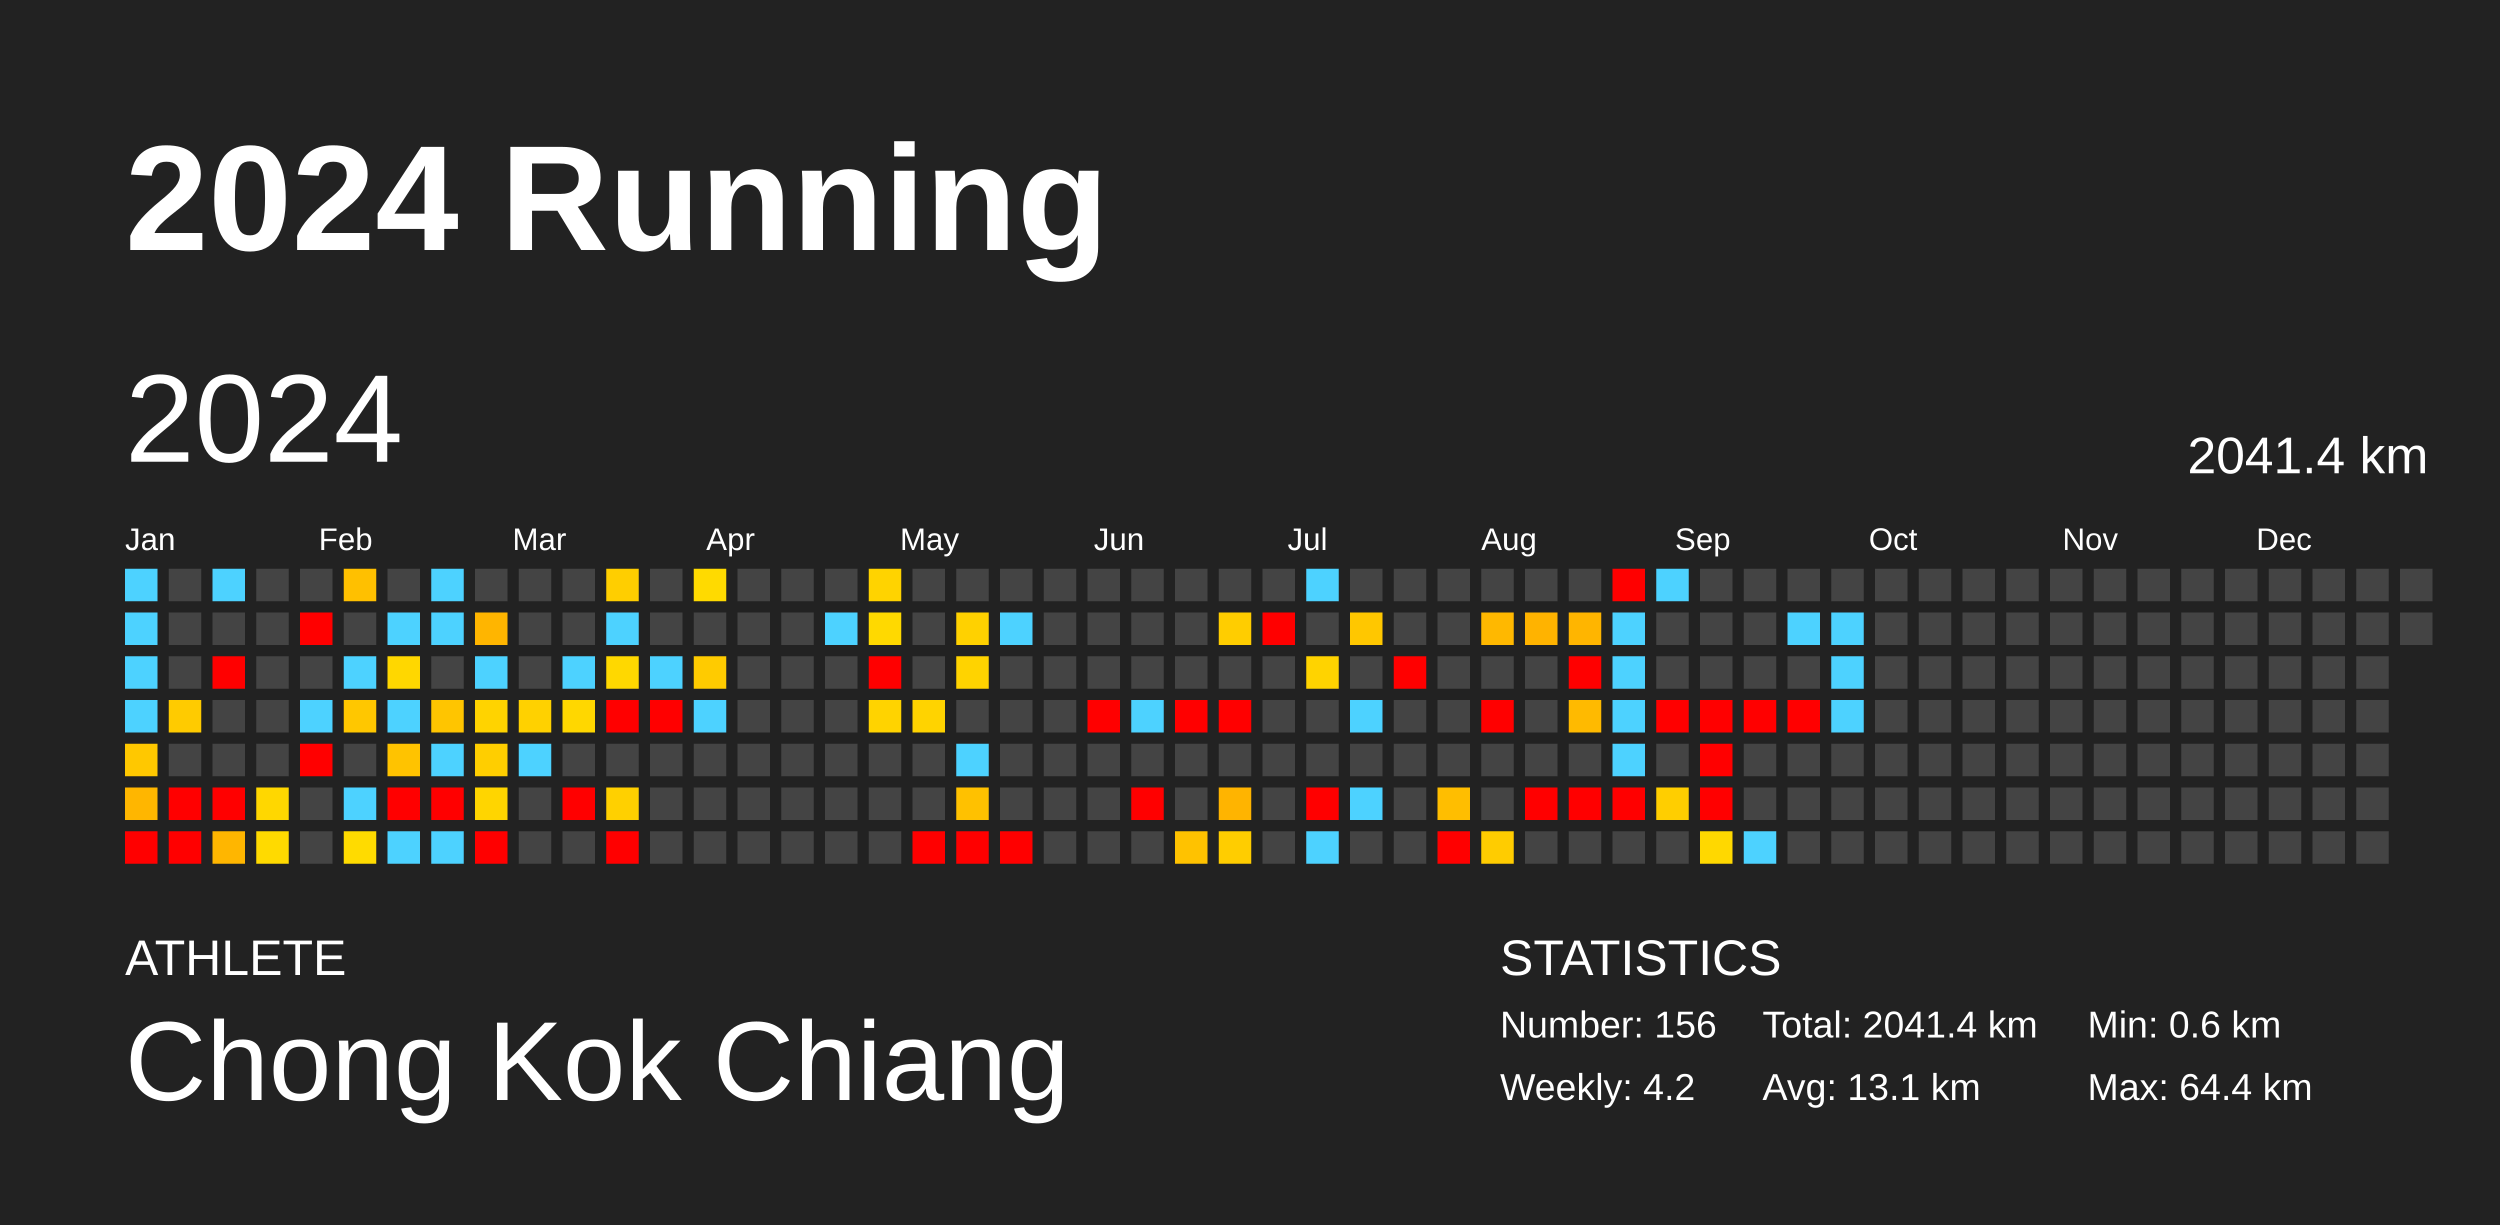
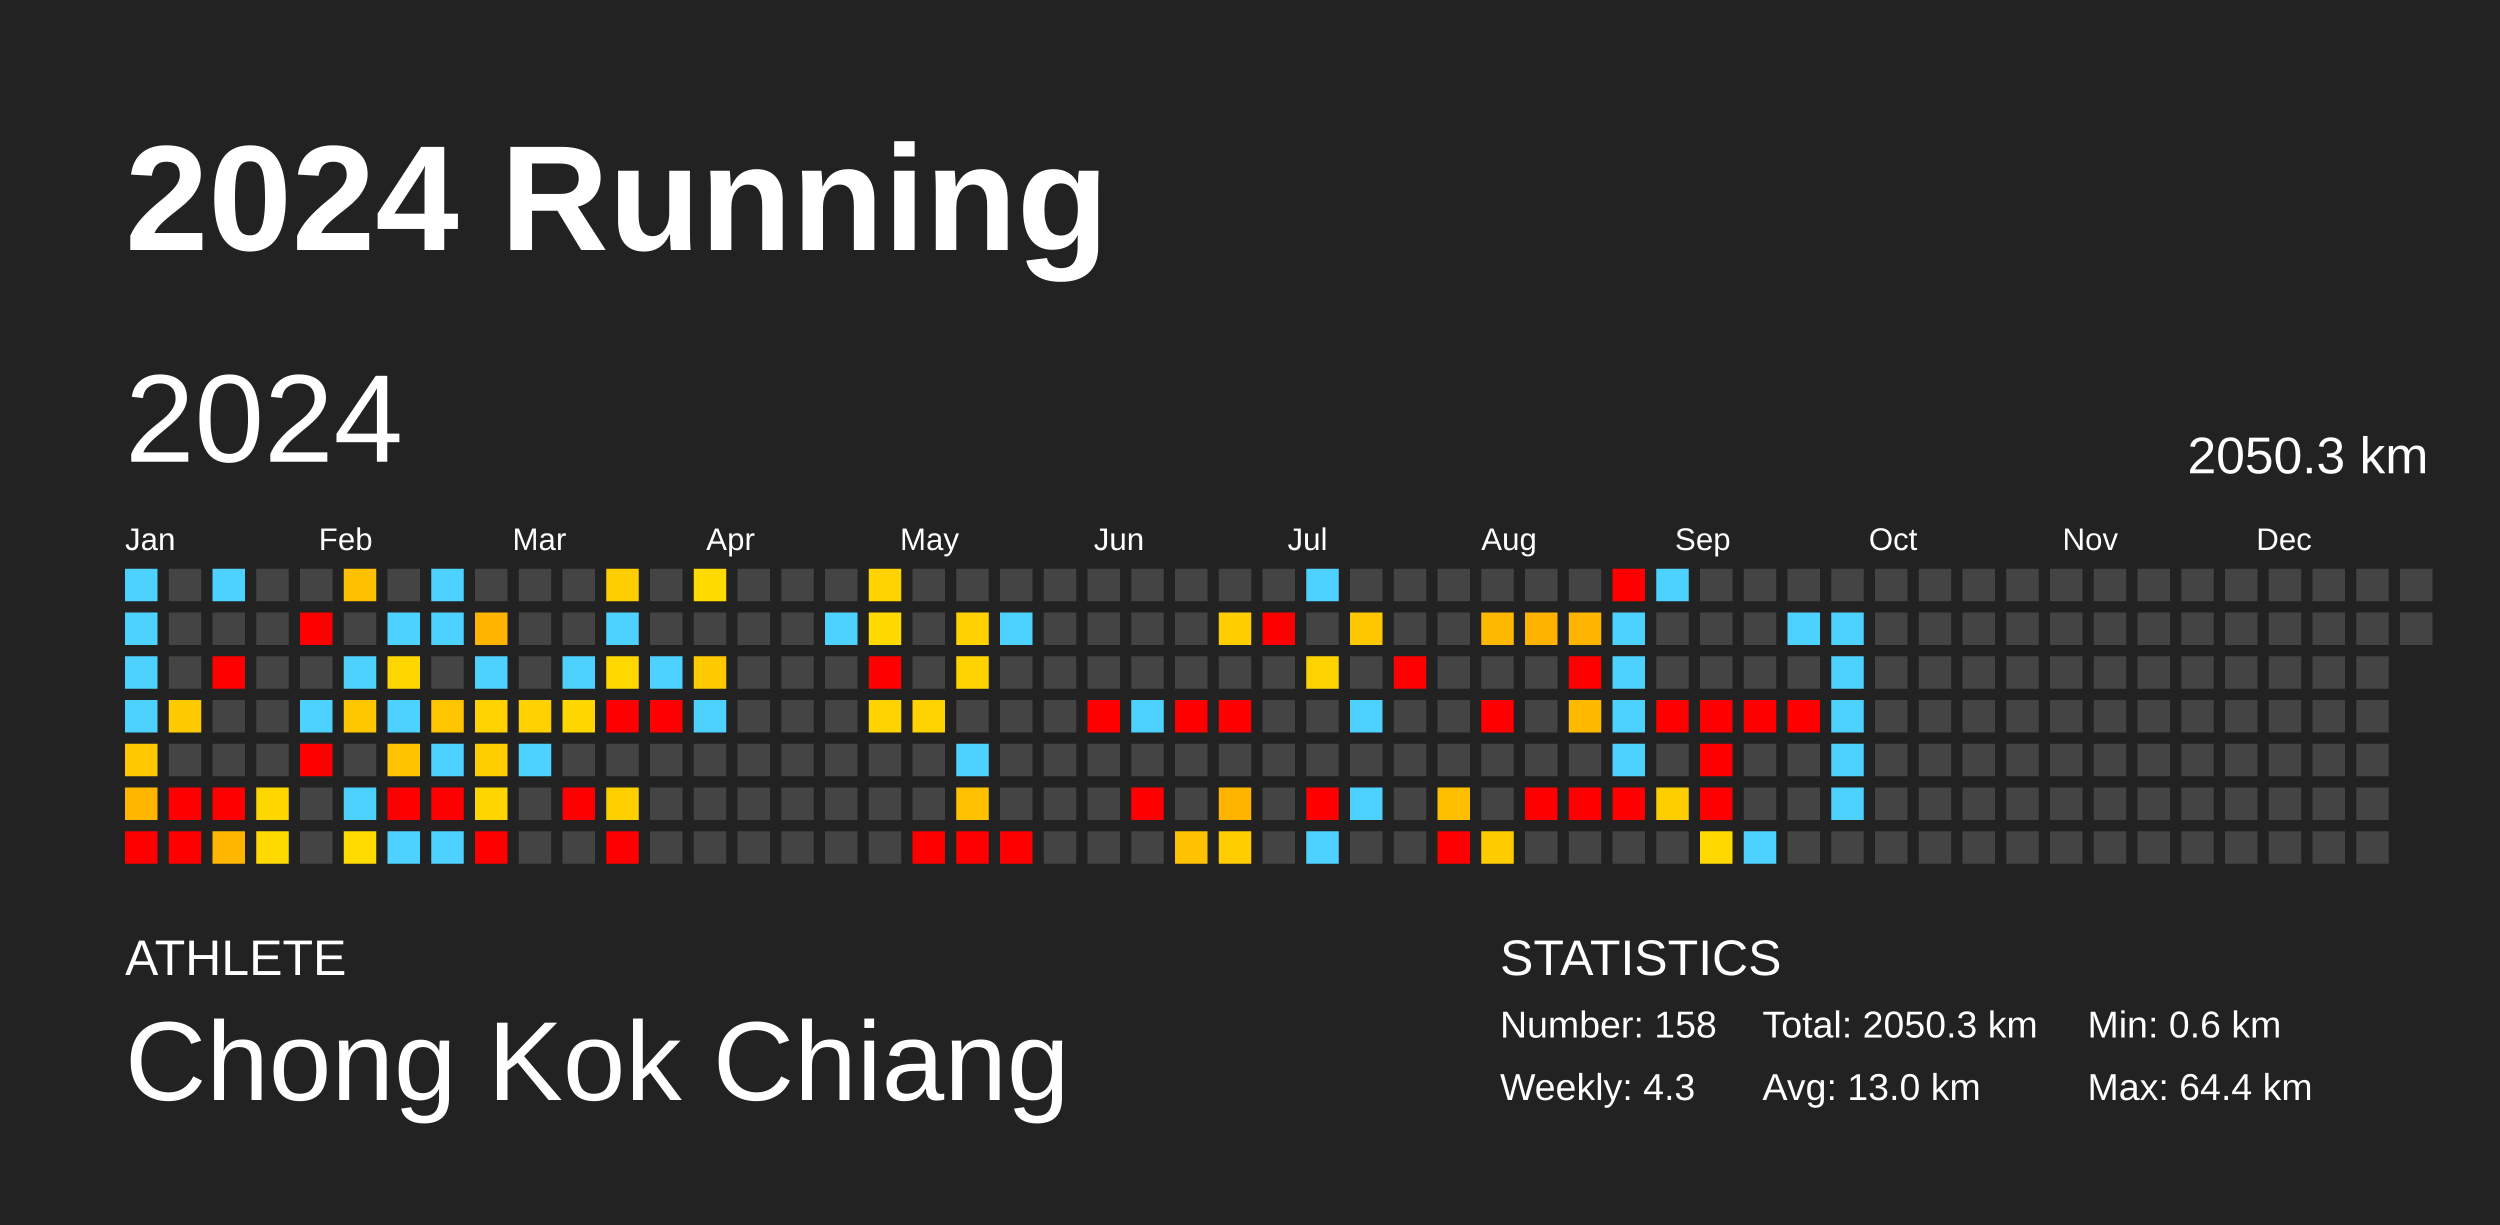
<svg xmlns="http://www.w3.org/2000/svg" baseProfile="full" height="98mm" version="1.1" viewBox="0,0,200,98" width="200mm">
  <defs />
  <rect fill="#222222" height="98" width="200" x="0" y="0" />
  <text fill="#FFFFFF" style="font-size:12px; font-family:Arial; font-weight:bold;" x="10" y="20">2024 Running</text>
  <text fill="#FFFFFF" style="font-size:4px; font-family:Arial" x="10" y="78">ATHLETE</text>
  <text fill="#FFFFFF" style="font-size:9px; font-family:Arial" x="10" y="88">Chong Kok Chiang</text>
  <text fill="#FFFFFF" style="font-size:4px; font-family:Arial" x="120" y="78">STATISTICS</text>
-   <text fill="#FFFFFF" style="font-size:3px; font-family:Arial" x="120" y="83">Number: 156</text>
-   <text fill="#FFFFFF" style="font-size:3px; font-family:Arial" x="120" y="88">Weekly: 4.2</text>
-   <text fill="#FFFFFF" style="font-size:3px; font-family:Arial" x="141" y="83">Total: 2041.4 km</text>
-   <text fill="#FFFFFF" style="font-size:3px; font-family:Arial" x="141" y="88">Avg: 13.1 km</text>
+   <text fill="#FFFFFF" style="font-size:3px; font-family:Arial" x="120" y="83">Number: 158</text>
+   <text fill="#FFFFFF" style="font-size:3px; font-family:Arial" x="120" y="88">Weekly: 4.3</text>
+   <text fill="#FFFFFF" style="font-size:3px; font-family:Arial" x="141" y="83">Total: 2050.3 km</text>
+   <text fill="#FFFFFF" style="font-size:3px; font-family:Arial" x="141" y="88">Avg: 13.0 km</text>
  <text fill="#FFFFFF" style="font-size:3px; font-family:Arial" x="167" y="83">Min: 0.6 km</text>
  <text fill="#FFFFFF" style="font-size:3px; font-family:Arial" x="167" y="88">Max: 64.4 km</text>
  <text dominant-baseline="hanging" fill="#FFFFFF" style="font-size:10.0px; font-family:Arial;" x="10" y="30">2024</text>
-   <text dominant-baseline="hanging" fill="#FFFFFF" style="font-size:4.125px; font-family:Arial;" x="175" y="35">2041.4 km</text>
+   <text dominant-baseline="hanging" fill="#FFFFFF" style="font-size:4.125px; font-family:Arial;" x="175" y="35">2050.3 km</text>
  <text fill="#FFFFFF" style="font-size:2.5px; font-family:Arial" x="10.0" y="44">Jan</text>
  <text fill="#FFFFFF" style="font-size:2.5px; font-family:Arial" x="25.5" y="44">Feb</text>
  <text fill="#FFFFFF" style="font-size:2.5px; font-family:Arial" x="41.0" y="44">Mar</text>
  <text fill="#FFFFFF" style="font-size:2.5px; font-family:Arial" x="56.5" y="44">Apr</text>
  <text fill="#FFFFFF" style="font-size:2.5px; font-family:Arial" x="72.0" y="44">May</text>
  <text fill="#FFFFFF" style="font-size:2.5px; font-family:Arial" x="87.5" y="44">Jun</text>
  <text fill="#FFFFFF" style="font-size:2.5px; font-family:Arial" x="103.0" y="44">Jul</text>
  <text fill="#FFFFFF" style="font-size:2.5px; font-family:Arial" x="118.5" y="44">Aug</text>
  <text fill="#FFFFFF" style="font-size:2.5px; font-family:Arial" x="134.0" y="44">Sep</text>
  <text fill="#FFFFFF" style="font-size:2.5px; font-family:Arial" x="149.5" y="44">Oct</text>
  <text fill="#FFFFFF" style="font-size:2.5px; font-family:Arial" x="165.0" y="44">Nov</text>
  <text fill="#FFFFFF" style="font-size:2.5px; font-family:Arial" x="180.5" y="44">Dec</text>
  <rect fill="#4dd2ff" height="2.6" width="2.6" x="10.0" y="45.5" />
  <rect fill="#4dd2ff" height="2.6" width="2.6" x="10.0" y="49.0" />
  <rect fill="#4dd2ff" height="2.6" width="2.6" x="10.0" y="52.5" />
  <rect fill="#4dd2ff" height="2.6" width="2.6" x="10.0" y="56.0" />
  <rect fill="#ffc800" height="2.6" width="2.6" x="10.0" y="59.5" />
  <rect fill="#ffb600" height="2.6" width="2.6" x="10.0" y="63.0" />
  <rect fill="red" height="2.6" width="2.6" x="10.0" y="66.5" />
  <rect fill="#444444" height="2.6" width="2.6" x="13.5" y="45.5" />
  <rect fill="#444444" height="2.6" width="2.6" x="13.5" y="49.0" />
  <rect fill="#444444" height="2.6" width="2.6" x="13.5" y="52.5" />
  <rect fill="#ffcb00" height="2.6" width="2.6" x="13.5" y="56.0" />
  <rect fill="#444444" height="2.6" width="2.6" x="13.5" y="59.5" />
  <rect fill="red" height="2.6" width="2.6" x="13.5" y="63.0" />
  <rect fill="red" height="2.6" width="2.6" x="13.5" y="66.5" />
  <rect fill="#4dd2ff" height="2.6" width="2.6" x="17.0" y="45.5" />
  <rect fill="#444444" height="2.6" width="2.6" x="17.0" y="49.0" />
  <rect fill="red" height="2.6" width="2.6" x="17.0" y="52.5" />
  <rect fill="#444444" height="2.6" width="2.6" x="17.0" y="56.0" />
  <rect fill="#444444" height="2.6" width="2.6" x="17.0" y="59.5" />
  <rect fill="red" height="2.6" width="2.6" x="17.0" y="63.0" />
  <rect fill="#ffb600" height="2.6" width="2.6" x="17.0" y="66.5" />
  <rect fill="#444444" height="2.6" width="2.6" x="20.5" y="45.5" />
  <rect fill="#444444" height="2.6" width="2.6" x="20.5" y="49.0" />
  <rect fill="#444444" height="2.6" width="2.6" x="20.5" y="52.5" />
  <rect fill="#444444" height="2.6" width="2.6" x="20.5" y="56.0" />
  <rect fill="#444444" height="2.6" width="2.6" x="20.5" y="59.5" />
  <rect fill="#ffd700" height="2.6" width="2.6" x="20.5" y="63.0" />
  <rect fill="#ffda00" height="2.6" width="2.6" x="20.5" y="66.5" />
  <rect fill="#444444" height="2.6" width="2.6" x="24.0" y="45.5" />
  <rect fill="red" height="2.6" width="2.6" x="24.0" y="49.0" />
  <rect fill="#444444" height="2.6" width="2.6" x="24.0" y="52.5" />
  <rect fill="#4dd2ff" height="2.6" width="2.6" x="24.0" y="56.0" />
  <rect fill="red" height="2.6" width="2.6" x="24.0" y="59.5" />
  <rect fill="#444444" height="2.6" width="2.6" x="24.0" y="63.0" />
  <rect fill="#444444" height="2.6" width="2.6" x="24.0" y="66.5" />
  <rect fill="#ffc000" height="2.6" width="2.6" x="27.5" y="45.5" />
  <rect fill="#444444" height="2.6" width="2.6" x="27.5" y="49.0" />
  <rect fill="#4dd2ff" height="2.6" width="2.6" x="27.5" y="52.5" />
  <rect fill="#ffc700" height="2.6" width="2.6" x="27.5" y="56.0" />
  <rect fill="#444444" height="2.6" width="2.6" x="27.5" y="59.5" />
  <rect fill="#4dd2ff" height="2.6" width="2.6" x="27.5" y="63.0" />
  <rect fill="#ffdb00" height="2.6" width="2.6" x="27.5" y="66.5" />
  <rect fill="#444444" height="2.6" width="2.6" x="31.0" y="45.5" />
  <rect fill="#4dd2ff" height="2.6" width="2.6" x="31.0" y="49.0" />
  <rect fill="#ffd700" height="2.6" width="2.6" x="31.0" y="52.5" />
  <rect fill="#4dd2ff" height="2.6" width="2.6" x="31.0" y="56.0" />
  <rect fill="#ffc300" height="2.6" width="2.6" x="31.0" y="59.5" />
  <rect fill="red" height="2.6" width="2.6" x="31.0" y="63.0" />
  <rect fill="#4dd2ff" height="2.6" width="2.6" x="31.0" y="66.5" />
  <rect fill="#4dd2ff" height="2.6" width="2.6" x="34.5" y="45.5" />
  <rect fill="#4dd2ff" height="2.6" width="2.6" x="34.5" y="49.0" />
  <rect fill="#444444" height="2.6" width="2.6" x="34.5" y="52.5" />
  <rect fill="#ffc500" height="2.6" width="2.6" x="34.5" y="56.0" />
  <rect fill="#4dd2ff" height="2.6" width="2.6" x="34.5" y="59.5" />
  <rect fill="red" height="2.6" width="2.6" x="34.5" y="63.0" />
  <rect fill="#4dd2ff" height="2.6" width="2.6" x="34.5" y="66.5" />
  <rect fill="#444444" height="2.6" width="2.6" x="38.0" y="45.5" />
  <rect fill="#ffb500" height="2.6" width="2.6" x="38.0" y="49.0" />
  <rect fill="#4dd2ff" height="2.6" width="2.6" x="38.0" y="52.5" />
  <rect fill="#ffd300" height="2.6" width="2.6" x="38.0" y="56.0" />
  <rect fill="#ffce00" height="2.6" width="2.6" x="38.0" y="59.5" />
  <rect fill="#ffd500" height="2.6" width="2.6" x="38.0" y="63.0" />
  <rect fill="red" height="2.6" width="2.6" x="38.0" y="66.5" />
  <rect fill="#444444" height="2.6" width="2.6" x="41.5" y="45.5" />
  <rect fill="#444444" height="2.6" width="2.6" x="41.5" y="49.0" />
  <rect fill="#444444" height="2.6" width="2.6" x="41.5" y="52.5" />
  <rect fill="#ffd100" height="2.6" width="2.6" x="41.5" y="56.0" />
  <rect fill="#4dd2ff" height="2.6" width="2.6" x="41.5" y="59.5" />
  <rect fill="#444444" height="2.6" width="2.6" x="41.5" y="63.0" />
  <rect fill="#444444" height="2.6" width="2.6" x="41.5" y="66.5" />
  <rect fill="#444444" height="2.6" width="2.6" x="45.0" y="45.5" />
  <rect fill="#444444" height="2.6" width="2.6" x="45.0" y="49.0" />
  <rect fill="#4dd2ff" height="2.6" width="2.6" x="45.0" y="52.5" />
  <rect fill="#ffd700" height="2.6" width="2.6" x="45.0" y="56.0" />
  <rect fill="#444444" height="2.6" width="2.6" x="45.0" y="59.5" />
  <rect fill="red" height="2.6" width="2.6" x="45.0" y="63.0" />
  <rect fill="#444444" height="2.6" width="2.6" x="45.0" y="66.5" />
  <rect fill="#ffce00" height="2.6" width="2.6" x="48.5" y="45.5" />
  <rect fill="#4dd2ff" height="2.6" width="2.6" x="48.5" y="49.0" />
  <rect fill="#ffd800" height="2.6" width="2.6" x="48.5" y="52.5" />
  <rect fill="red" height="2.6" width="2.6" x="48.5" y="56.0" />
  <rect fill="#444444" height="2.6" width="2.6" x="48.5" y="59.5" />
  <rect fill="#ffd000" height="2.6" width="2.6" x="48.5" y="63.0" />
  <rect fill="red" height="2.6" width="2.6" x="48.5" y="66.5" />
  <rect fill="#444444" height="2.6" width="2.6" x="52.0" y="45.5" />
  <rect fill="#444444" height="2.6" width="2.6" x="52.0" y="49.0" />
  <rect fill="#4dd2ff" height="2.6" width="2.6" x="52.0" y="52.5" />
  <rect fill="red" height="2.6" width="2.6" x="52.0" y="56.0" />
  <rect fill="#444444" height="2.6" width="2.6" x="52.0" y="59.5" />
  <rect fill="#444444" height="2.6" width="2.6" x="52.0" y="63.0" />
  <rect fill="#444444" height="2.6" width="2.6" x="52.0" y="66.5" />
  <rect fill="#ffda00" height="2.6" width="2.6" x="55.5" y="45.5" />
  <rect fill="#444444" height="2.6" width="2.6" x="55.5" y="49.0" />
  <rect fill="#ffcb00" height="2.6" width="2.6" x="55.5" y="52.5" />
  <rect fill="#4dd2ff" height="2.6" width="2.6" x="55.5" y="56.0" />
  <rect fill="#444444" height="2.6" width="2.6" x="55.5" y="59.5" />
  <rect fill="#444444" height="2.6" width="2.6" x="55.5" y="63.0" />
  <rect fill="#444444" height="2.6" width="2.6" x="55.5" y="66.5" />
  <rect fill="#444444" height="2.6" width="2.6" x="59.0" y="45.5" />
  <rect fill="#444444" height="2.6" width="2.6" x="59.0" y="49.0" />
  <rect fill="#444444" height="2.6" width="2.6" x="59.0" y="52.5" />
  <rect fill="#444444" height="2.6" width="2.6" x="59.0" y="56.0" />
  <rect fill="#444444" height="2.6" width="2.6" x="59.0" y="59.5" />
  <rect fill="#444444" height="2.6" width="2.6" x="59.0" y="63.0" />
  <rect fill="#444444" height="2.6" width="2.6" x="59.0" y="66.5" />
  <rect fill="#444444" height="2.6" width="2.6" x="62.5" y="45.5" />
  <rect fill="#444444" height="2.6" width="2.6" x="62.5" y="49.0" />
  <rect fill="#444444" height="2.6" width="2.6" x="62.5" y="52.5" />
  <rect fill="#444444" height="2.6" width="2.6" x="62.5" y="56.0" />
  <rect fill="#444444" height="2.6" width="2.6" x="62.5" y="59.5" />
  <rect fill="#444444" height="2.6" width="2.6" x="62.5" y="63.0" />
  <rect fill="#444444" height="2.6" width="2.6" x="62.5" y="66.5" />
  <rect fill="#444444" height="2.6" width="2.6" x="66.0" y="45.5" />
  <rect fill="#4dd2ff" height="2.6" width="2.6" x="66.0" y="49.0" />
  <rect fill="#444444" height="2.6" width="2.6" x="66.0" y="52.5" />
  <rect fill="#444444" height="2.6" width="2.6" x="66.0" y="56.0" />
  <rect fill="#444444" height="2.6" width="2.6" x="66.0" y="59.5" />
  <rect fill="#444444" height="2.6" width="2.6" x="66.0" y="63.0" />
  <rect fill="#444444" height="2.6" width="2.6" x="66.0" y="66.5" />
  <rect fill="#ffd300" height="2.6" width="2.6" x="69.5" y="45.5" />
  <rect fill="#ffd900" height="2.6" width="2.6" x="69.5" y="49.0" />
  <rect fill="red" height="2.6" width="2.6" x="69.5" y="52.5" />
  <rect fill="#ffd300" height="2.6" width="2.6" x="69.5" y="56.0" />
  <rect fill="#444444" height="2.6" width="2.6" x="69.5" y="59.5" />
  <rect fill="#444444" height="2.6" width="2.6" x="69.5" y="63.0" />
  <rect fill="#444444" height="2.6" width="2.6" x="69.5" y="66.5" />
  <rect fill="#444444" height="2.6" width="2.6" x="73.0" y="45.5" />
  <rect fill="#444444" height="2.6" width="2.6" x="73.0" y="49.0" />
  <rect fill="#444444" height="2.6" width="2.6" x="73.0" y="52.5" />
  <rect fill="#ffd300" height="2.6" width="2.6" x="73.0" y="56.0" />
  <rect fill="#444444" height="2.6" width="2.6" x="73.0" y="59.5" />
  <rect fill="#444444" height="2.6" width="2.6" x="73.0" y="63.0" />
  <rect fill="red" height="2.6" width="2.6" x="73.0" y="66.5" />
  <rect fill="#444444" height="2.6" width="2.6" x="76.5" y="45.5" />
  <rect fill="#ffd100" height="2.6" width="2.6" x="76.5" y="49.0" />
  <rect fill="#ffd300" height="2.6" width="2.6" x="76.5" y="52.5" />
  <rect fill="#444444" height="2.6" width="2.6" x="76.5" y="56.0" />
  <rect fill="#4dd2ff" height="2.6" width="2.6" x="76.5" y="59.5" />
  <rect fill="#ffc100" height="2.6" width="2.6" x="76.5" y="63.0" />
  <rect fill="red" height="2.6" width="2.6" x="76.5" y="66.5" />
  <rect fill="#444444" height="2.6" width="2.6" x="80.0" y="45.5" />
  <rect fill="#4dd2ff" height="2.6" width="2.6" x="80.0" y="49.0" />
  <rect fill="#444444" height="2.6" width="2.6" x="80.0" y="52.5" />
  <rect fill="#444444" height="2.6" width="2.6" x="80.0" y="56.0" />
  <rect fill="#444444" height="2.6" width="2.6" x="80.0" y="59.5" />
  <rect fill="#444444" height="2.6" width="2.6" x="80.0" y="63.0" />
  <rect fill="red" height="2.6" width="2.6" x="80.0" y="66.5" />
  <rect fill="#444444" height="2.6" width="2.6" x="83.5" y="45.5" />
  <rect fill="#444444" height="2.6" width="2.6" x="83.5" y="49.0" />
  <rect fill="#444444" height="2.6" width="2.6" x="83.5" y="52.5" />
  <rect fill="#444444" height="2.6" width="2.6" x="83.5" y="56.0" />
  <rect fill="#444444" height="2.6" width="2.6" x="83.5" y="59.5" />
  <rect fill="#444444" height="2.6" width="2.6" x="83.5" y="63.0" />
  <rect fill="#444444" height="2.6" width="2.6" x="83.5" y="66.5" />
  <rect fill="#444444" height="2.6" width="2.6" x="87.0" y="45.5" />
  <rect fill="#444444" height="2.6" width="2.6" x="87.0" y="49.0" />
  <rect fill="#444444" height="2.6" width="2.6" x="87.0" y="52.5" />
  <rect fill="red" height="2.6" width="2.6" x="87.0" y="56.0" />
  <rect fill="#444444" height="2.6" width="2.6" x="87.0" y="59.5" />
  <rect fill="#444444" height="2.6" width="2.6" x="87.0" y="63.0" />
  <rect fill="#444444" height="2.6" width="2.6" x="87.0" y="66.5" />
  <rect fill="#444444" height="2.6" width="2.6" x="90.5" y="45.5" />
  <rect fill="#444444" height="2.6" width="2.6" x="90.5" y="49.0" />
  <rect fill="#444444" height="2.6" width="2.6" x="90.5" y="52.5" />
  <rect fill="#4dd2ff" height="2.6" width="2.6" x="90.5" y="56.0" />
  <rect fill="#444444" height="2.6" width="2.6" x="90.5" y="59.5" />
  <rect fill="red" height="2.6" width="2.6" x="90.5" y="63.0" />
  <rect fill="#444444" height="2.6" width="2.6" x="90.5" y="66.5" />
  <rect fill="#444444" height="2.6" width="2.6" x="94.0" y="45.5" />
  <rect fill="#444444" height="2.6" width="2.6" x="94.0" y="49.0" />
  <rect fill="#444444" height="2.6" width="2.6" x="94.0" y="52.5" />
  <rect fill="red" height="2.6" width="2.6" x="94.0" y="56.0" />
  <rect fill="#444444" height="2.6" width="2.6" x="94.0" y="59.5" />
  <rect fill="#444444" height="2.6" width="2.6" x="94.0" y="63.0" />
  <rect fill="#ffc200" height="2.6" width="2.6" x="94.0" y="66.5" />
  <rect fill="#444444" height="2.6" width="2.6" x="97.5" y="45.5" />
  <rect fill="#ffcd00" height="2.6" width="2.6" x="97.5" y="49.0" />
  <rect fill="#444444" height="2.6" width="2.6" x="97.5" y="52.5" />
  <rect fill="red" height="2.6" width="2.6" x="97.5" y="56.0" />
  <rect fill="#444444" height="2.6" width="2.6" x="97.5" y="59.5" />
  <rect fill="#ffb400" height="2.6" width="2.6" x="97.5" y="63.0" />
  <rect fill="#ffcd00" height="2.6" width="2.6" x="97.5" y="66.5" />
  <rect fill="#444444" height="2.6" width="2.6" x="101.0" y="45.5" />
  <rect fill="red" height="2.6" width="2.6" x="101.0" y="49.0" />
  <rect fill="#444444" height="2.6" width="2.6" x="101.0" y="52.5" />
  <rect fill="#444444" height="2.6" width="2.6" x="101.0" y="56.0" />
  <rect fill="#444444" height="2.6" width="2.6" x="101.0" y="59.5" />
  <rect fill="#444444" height="2.6" width="2.6" x="101.0" y="63.0" />
  <rect fill="#444444" height="2.6" width="2.6" x="101.0" y="66.5" />
  <rect fill="#4dd2ff" height="2.6" width="2.6" x="104.5" y="45.5" />
  <rect fill="#444444" height="2.6" width="2.6" x="104.5" y="49.0" />
  <rect fill="#ffd300" height="2.6" width="2.6" x="104.5" y="52.5" />
  <rect fill="#444444" height="2.6" width="2.6" x="104.5" y="56.0" />
  <rect fill="#444444" height="2.6" width="2.6" x="104.5" y="59.5" />
  <rect fill="red" height="2.6" width="2.6" x="104.5" y="63.0" />
  <rect fill="#4dd2ff" height="2.6" width="2.6" x="104.5" y="66.5" />
  <rect fill="#444444" height="2.6" width="2.6" x="108.0" y="45.5" />
  <rect fill="#ffc700" height="2.6" width="2.6" x="108.0" y="49.0" />
  <rect fill="#444444" height="2.6" width="2.6" x="108.0" y="52.5" />
  <rect fill="#4dd2ff" height="2.6" width="2.6" x="108.0" y="56.0" />
  <rect fill="#444444" height="2.6" width="2.6" x="108.0" y="59.5" />
  <rect fill="#4dd2ff" height="2.6" width="2.6" x="108.0" y="63.0" />
  <rect fill="#444444" height="2.6" width="2.6" x="108.0" y="66.5" />
  <rect fill="#444444" height="2.6" width="2.6" x="111.5" y="45.5" />
  <rect fill="#444444" height="2.6" width="2.6" x="111.5" y="49.0" />
  <rect fill="red" height="2.6" width="2.6" x="111.5" y="52.5" />
  <rect fill="#444444" height="2.6" width="2.6" x="111.5" y="56.0" />
  <rect fill="#444444" height="2.6" width="2.6" x="111.5" y="59.5" />
  <rect fill="#444444" height="2.6" width="2.6" x="111.5" y="63.0" />
  <rect fill="#444444" height="2.6" width="2.6" x="111.5" y="66.5" />
  <rect fill="#444444" height="2.6" width="2.6" x="115.0" y="45.5" />
  <rect fill="#444444" height="2.6" width="2.6" x="115.0" y="49.0" />
  <rect fill="#444444" height="2.6" width="2.6" x="115.0" y="52.5" />
  <rect fill="#444444" height="2.6" width="2.6" x="115.0" y="56.0" />
  <rect fill="#444444" height="2.6" width="2.6" x="115.0" y="59.5" />
  <rect fill="#ffbe00" height="2.6" width="2.6" x="115.0" y="63.0" />
  <rect fill="red" height="2.6" width="2.6" x="115.0" y="66.5" />
  <rect fill="#444444" height="2.6" width="2.6" x="118.5" y="45.5" />
  <rect fill="#ffb800" height="2.6" width="2.6" x="118.5" y="49.0" />
  <rect fill="#444444" height="2.6" width="2.6" x="118.5" y="52.5" />
  <rect fill="red" height="2.6" width="2.6" x="118.5" y="56.0" />
  <rect fill="#444444" height="2.6" width="2.6" x="118.5" y="59.5" />
  <rect fill="#444444" height="2.6" width="2.6" x="118.5" y="63.0" />
  <rect fill="#ffcc00" height="2.6" width="2.6" x="118.5" y="66.5" />
  <rect fill="#444444" height="2.6" width="2.6" x="122.0" y="45.5" />
  <rect fill="#ffb300" height="2.6" width="2.6" x="122.0" y="49.0" />
  <rect fill="#444444" height="2.6" width="2.6" x="122.0" y="52.5" />
  <rect fill="#444444" height="2.6" width="2.6" x="122.0" y="56.0" />
  <rect fill="#444444" height="2.6" width="2.6" x="122.0" y="59.5" />
  <rect fill="red" height="2.6" width="2.6" x="122.0" y="63.0" />
  <rect fill="#444444" height="2.6" width="2.6" x="122.0" y="66.5" />
  <rect fill="#444444" height="2.6" width="2.6" x="125.5" y="45.5" />
  <rect fill="#ffb500" height="2.6" width="2.6" x="125.5" y="49.0" />
  <rect fill="red" height="2.6" width="2.6" x="125.5" y="52.5" />
  <rect fill="#ffba00" height="2.6" width="2.6" x="125.5" y="56.0" />
  <rect fill="#444444" height="2.6" width="2.6" x="125.5" y="59.5" />
  <rect fill="red" height="2.6" width="2.6" x="125.5" y="63.0" />
  <rect fill="#444444" height="2.6" width="2.6" x="125.5" y="66.5" />
  <rect fill="red" height="2.6" width="2.6" x="129.0" y="45.5" />
  <rect fill="#4dd2ff" height="2.6" width="2.6" x="129.0" y="49.0" />
  <rect fill="#4dd2ff" height="2.6" width="2.6" x="129.0" y="52.5" />
  <rect fill="#4dd2ff" height="2.6" width="2.6" x="129.0" y="56.0" />
  <rect fill="#4dd2ff" height="2.6" width="2.6" x="129.0" y="59.5" />
  <rect fill="red" height="2.6" width="2.6" x="129.0" y="63.0" />
  <rect fill="#444444" height="2.6" width="2.6" x="129.0" y="66.5" />
  <rect fill="#4dd2ff" height="2.6" width="2.6" x="132.5" y="45.5" />
  <rect fill="#444444" height="2.6" width="2.6" x="132.5" y="49.0" />
  <rect fill="#444444" height="2.6" width="2.6" x="132.5" y="52.5" />
  <rect fill="red" height="2.6" width="2.6" x="132.5" y="56.0" />
  <rect fill="#444444" height="2.6" width="2.6" x="132.5" y="59.5" />
  <rect fill="#ffce00" height="2.6" width="2.6" x="132.5" y="63.0" />
  <rect fill="#444444" height="2.6" width="2.6" x="132.5" y="66.5" />
  <rect fill="#444444" height="2.6" width="2.6" x="136.0" y="45.5" />
  <rect fill="#444444" height="2.6" width="2.6" x="136.0" y="49.0" />
  <rect fill="#444444" height="2.6" width="2.6" x="136.0" y="52.5" />
  <rect fill="red" height="2.6" width="2.6" x="136.0" y="56.0" />
  <rect fill="red" height="2.6" width="2.6" x="136.0" y="59.5" />
  <rect fill="red" height="2.6" width="2.6" x="136.0" y="63.0" />
  <rect fill="#ffd800" height="2.6" width="2.6" x="136.0" y="66.5" />
  <rect fill="#444444" height="2.6" width="2.6" x="139.5" y="45.5" />
  <rect fill="#444444" height="2.6" width="2.6" x="139.5" y="49.0" />
  <rect fill="#444444" height="2.6" width="2.6" x="139.5" y="52.5" />
  <rect fill="red" height="2.6" width="2.6" x="139.5" y="56.0" />
  <rect fill="#444444" height="2.6" width="2.6" x="139.5" y="59.5" />
  <rect fill="#444444" height="2.6" width="2.6" x="139.5" y="63.0" />
  <rect fill="#4dd2ff" height="2.6" width="2.6" x="139.5" y="66.5" />
  <rect fill="#444444" height="2.6" width="2.6" x="143.0" y="45.5" />
  <rect fill="#4dd2ff" height="2.6" width="2.6" x="143.0" y="49.0" />
  <rect fill="#444444" height="2.6" width="2.6" x="143.0" y="52.5" />
  <rect fill="red" height="2.6" width="2.6" x="143.0" y="56.0" />
  <rect fill="#444444" height="2.6" width="2.6" x="143.0" y="59.5" />
  <rect fill="#444444" height="2.6" width="2.6" x="143.0" y="63.0" />
  <rect fill="#444444" height="2.6" width="2.6" x="143.0" y="66.5" />
  <rect fill="#444444" height="2.6" width="2.6" x="146.5" y="45.5" />
  <rect fill="#4dd2ff" height="2.6" width="2.6" x="146.5" y="49.0" />
  <rect fill="#4dd2ff" height="2.6" width="2.6" x="146.5" y="52.5" />
  <rect fill="#4dd2ff" height="2.6" width="2.6" x="146.5" y="56.0" />
-   <rect fill="#444444" height="2.6" width="2.6" x="146.5" y="59.5" />
-   <rect fill="#444444" height="2.6" width="2.6" x="146.5" y="63.0" />
+   <rect fill="#4dd2ff" height="2.6" width="2.6" x="146.5" y="59.5" />
+   <rect fill="#4dd2ff" height="2.6" width="2.6" x="146.5" y="63.0" />
  <rect fill="#444444" height="2.6" width="2.6" x="146.5" y="66.5" />
  <rect fill="#444444" height="2.6" width="2.6" x="150.0" y="45.5" />
  <rect fill="#444444" height="2.6" width="2.6" x="150.0" y="49.0" />
  <rect fill="#444444" height="2.6" width="2.6" x="150.0" y="52.5" />
  <rect fill="#444444" height="2.6" width="2.6" x="150.0" y="56.0" />
  <rect fill="#444444" height="2.6" width="2.6" x="150.0" y="59.5" />
  <rect fill="#444444" height="2.6" width="2.6" x="150.0" y="63.0" />
  <rect fill="#444444" height="2.6" width="2.6" x="150.0" y="66.5" />
  <rect fill="#444444" height="2.6" width="2.6" x="153.5" y="45.5" />
  <rect fill="#444444" height="2.6" width="2.6" x="153.5" y="49.0" />
  <rect fill="#444444" height="2.6" width="2.6" x="153.5" y="52.5" />
  <rect fill="#444444" height="2.6" width="2.6" x="153.5" y="56.0" />
  <rect fill="#444444" height="2.6" width="2.6" x="153.5" y="59.5" />
  <rect fill="#444444" height="2.6" width="2.6" x="153.5" y="63.0" />
  <rect fill="#444444" height="2.6" width="2.6" x="153.5" y="66.5" />
  <rect fill="#444444" height="2.6" width="2.6" x="157.0" y="45.5" />
  <rect fill="#444444" height="2.6" width="2.6" x="157.0" y="49.0" />
  <rect fill="#444444" height="2.6" width="2.6" x="157.0" y="52.5" />
  <rect fill="#444444" height="2.6" width="2.6" x="157.0" y="56.0" />
  <rect fill="#444444" height="2.6" width="2.6" x="157.0" y="59.5" />
  <rect fill="#444444" height="2.6" width="2.6" x="157.0" y="63.0" />
  <rect fill="#444444" height="2.6" width="2.6" x="157.0" y="66.5" />
  <rect fill="#444444" height="2.6" width="2.6" x="160.5" y="45.5" />
  <rect fill="#444444" height="2.6" width="2.6" x="160.5" y="49.0" />
  <rect fill="#444444" height="2.6" width="2.6" x="160.5" y="52.5" />
  <rect fill="#444444" height="2.6" width="2.6" x="160.5" y="56.0" />
  <rect fill="#444444" height="2.6" width="2.6" x="160.5" y="59.5" />
  <rect fill="#444444" height="2.6" width="2.6" x="160.5" y="63.0" />
  <rect fill="#444444" height="2.6" width="2.6" x="160.5" y="66.5" />
  <rect fill="#444444" height="2.6" width="2.6" x="164.0" y="45.5" />
  <rect fill="#444444" height="2.6" width="2.6" x="164.0" y="49.0" />
  <rect fill="#444444" height="2.6" width="2.6" x="164.0" y="52.5" />
  <rect fill="#444444" height="2.6" width="2.6" x="164.0" y="56.0" />
  <rect fill="#444444" height="2.6" width="2.6" x="164.0" y="59.5" />
  <rect fill="#444444" height="2.6" width="2.6" x="164.0" y="63.0" />
  <rect fill="#444444" height="2.6" width="2.6" x="164.0" y="66.5" />
  <rect fill="#444444" height="2.6" width="2.6" x="167.5" y="45.5" />
  <rect fill="#444444" height="2.6" width="2.6" x="167.5" y="49.0" />
  <rect fill="#444444" height="2.6" width="2.6" x="167.5" y="52.5" />
  <rect fill="#444444" height="2.6" width="2.6" x="167.5" y="56.0" />
  <rect fill="#444444" height="2.6" width="2.6" x="167.5" y="59.5" />
  <rect fill="#444444" height="2.6" width="2.6" x="167.5" y="63.0" />
  <rect fill="#444444" height="2.6" width="2.6" x="167.5" y="66.5" />
  <rect fill="#444444" height="2.6" width="2.6" x="171.0" y="45.5" />
  <rect fill="#444444" height="2.6" width="2.6" x="171.0" y="49.0" />
  <rect fill="#444444" height="2.6" width="2.6" x="171.0" y="52.5" />
  <rect fill="#444444" height="2.6" width="2.6" x="171.0" y="56.0" />
  <rect fill="#444444" height="2.6" width="2.6" x="171.0" y="59.5" />
  <rect fill="#444444" height="2.6" width="2.6" x="171.0" y="63.0" />
  <rect fill="#444444" height="2.6" width="2.6" x="171.0" y="66.5" />
  <rect fill="#444444" height="2.6" width="2.6" x="174.5" y="45.5" />
  <rect fill="#444444" height="2.6" width="2.6" x="174.5" y="49.0" />
  <rect fill="#444444" height="2.6" width="2.6" x="174.5" y="52.5" />
  <rect fill="#444444" height="2.6" width="2.6" x="174.5" y="56.0" />
  <rect fill="#444444" height="2.6" width="2.6" x="174.5" y="59.5" />
  <rect fill="#444444" height="2.6" width="2.6" x="174.5" y="63.0" />
  <rect fill="#444444" height="2.6" width="2.6" x="174.5" y="66.5" />
  <rect fill="#444444" height="2.6" width="2.6" x="178.0" y="45.5" />
  <rect fill="#444444" height="2.6" width="2.6" x="178.0" y="49.0" />
  <rect fill="#444444" height="2.6" width="2.6" x="178.0" y="52.5" />
  <rect fill="#444444" height="2.6" width="2.6" x="178.0" y="56.0" />
  <rect fill="#444444" height="2.6" width="2.6" x="178.0" y="59.5" />
  <rect fill="#444444" height="2.6" width="2.6" x="178.0" y="63.0" />
  <rect fill="#444444" height="2.6" width="2.6" x="178.0" y="66.5" />
  <rect fill="#444444" height="2.6" width="2.6" x="181.5" y="45.5" />
  <rect fill="#444444" height="2.6" width="2.6" x="181.5" y="49.0" />
  <rect fill="#444444" height="2.6" width="2.6" x="181.5" y="52.5" />
  <rect fill="#444444" height="2.6" width="2.6" x="181.5" y="56.0" />
  <rect fill="#444444" height="2.6" width="2.6" x="181.5" y="59.5" />
  <rect fill="#444444" height="2.6" width="2.6" x="181.5" y="63.0" />
  <rect fill="#444444" height="2.6" width="2.6" x="181.5" y="66.5" />
  <rect fill="#444444" height="2.6" width="2.6" x="185.0" y="45.5" />
  <rect fill="#444444" height="2.6" width="2.6" x="185.0" y="49.0" />
  <rect fill="#444444" height="2.6" width="2.6" x="185.0" y="52.5" />
  <rect fill="#444444" height="2.6" width="2.6" x="185.0" y="56.0" />
  <rect fill="#444444" height="2.6" width="2.6" x="185.0" y="59.5" />
  <rect fill="#444444" height="2.6" width="2.6" x="185.0" y="63.0" />
  <rect fill="#444444" height="2.6" width="2.6" x="185.0" y="66.5" />
  <rect fill="#444444" height="2.6" width="2.6" x="188.5" y="45.5" />
  <rect fill="#444444" height="2.6" width="2.6" x="188.5" y="49.0" />
  <rect fill="#444444" height="2.6" width="2.6" x="188.5" y="52.5" />
  <rect fill="#444444" height="2.6" width="2.6" x="188.5" y="56.0" />
  <rect fill="#444444" height="2.6" width="2.6" x="188.5" y="59.5" />
  <rect fill="#444444" height="2.6" width="2.6" x="188.5" y="63.0" />
  <rect fill="#444444" height="2.6" width="2.6" x="188.5" y="66.5" />
  <rect fill="#444444" height="2.6" width="2.6" x="192.0" y="45.5" />
  <rect fill="#444444" height="2.6" width="2.6" x="192.0" y="49.0" />
</svg>
